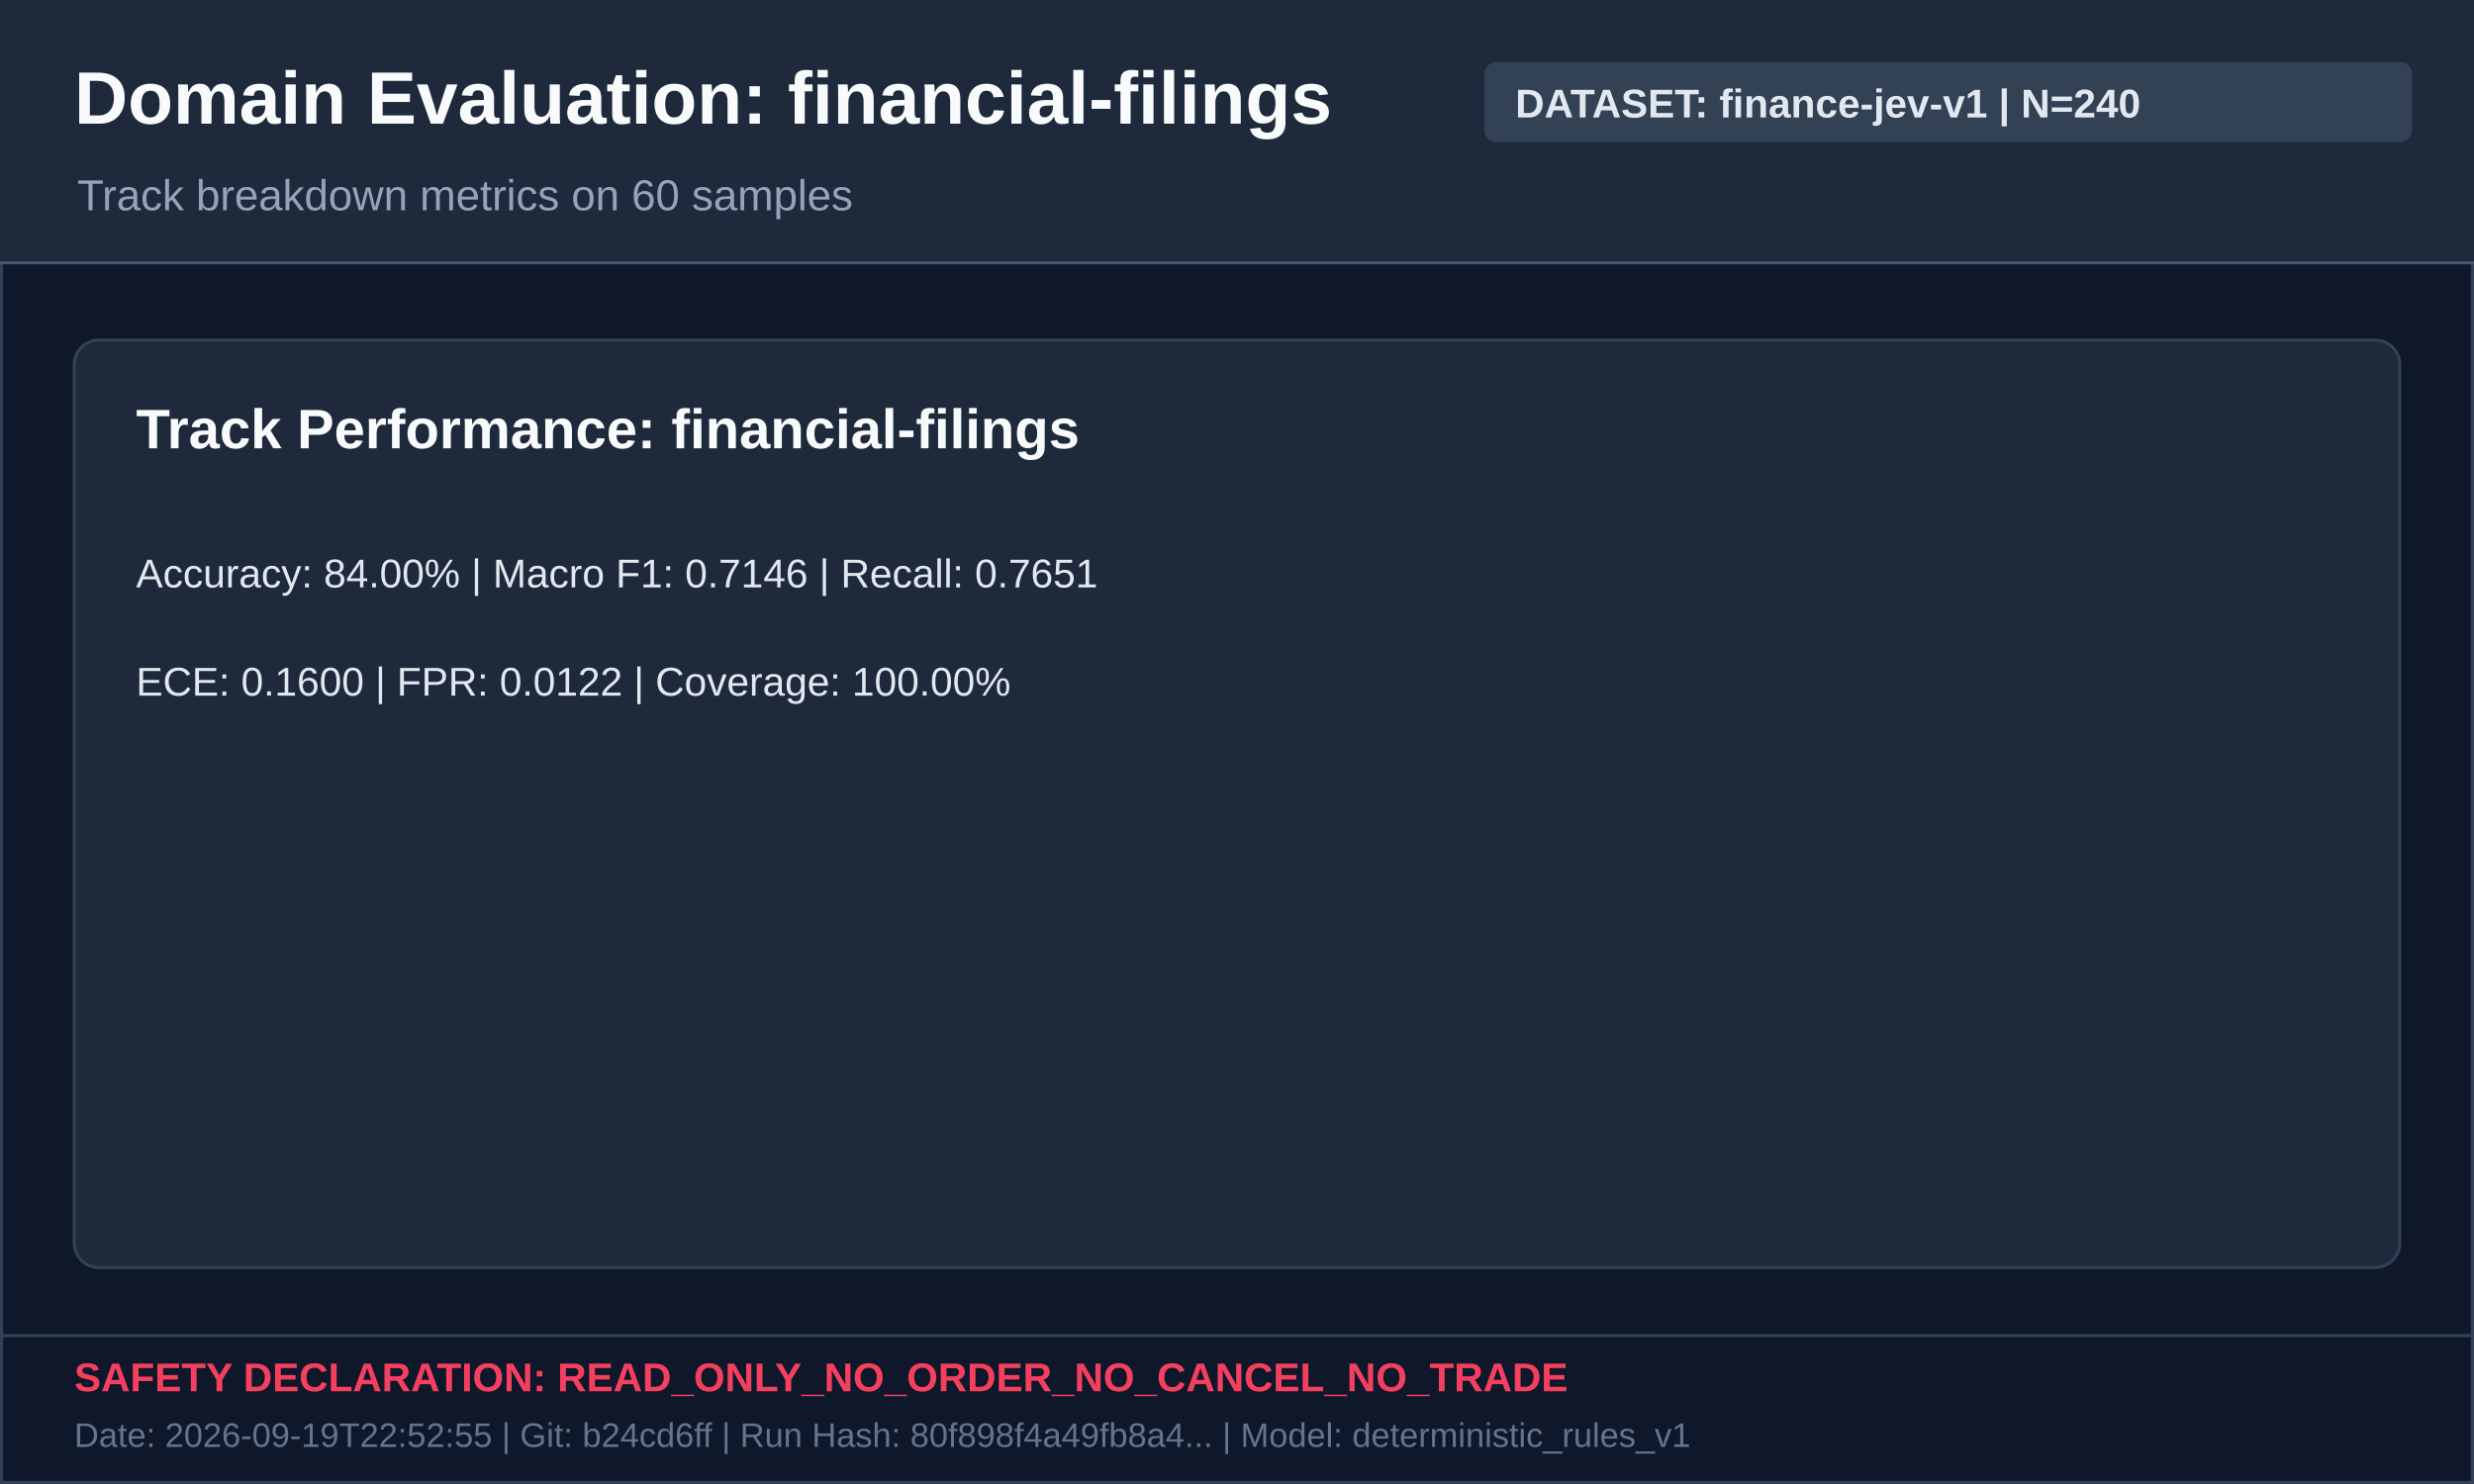
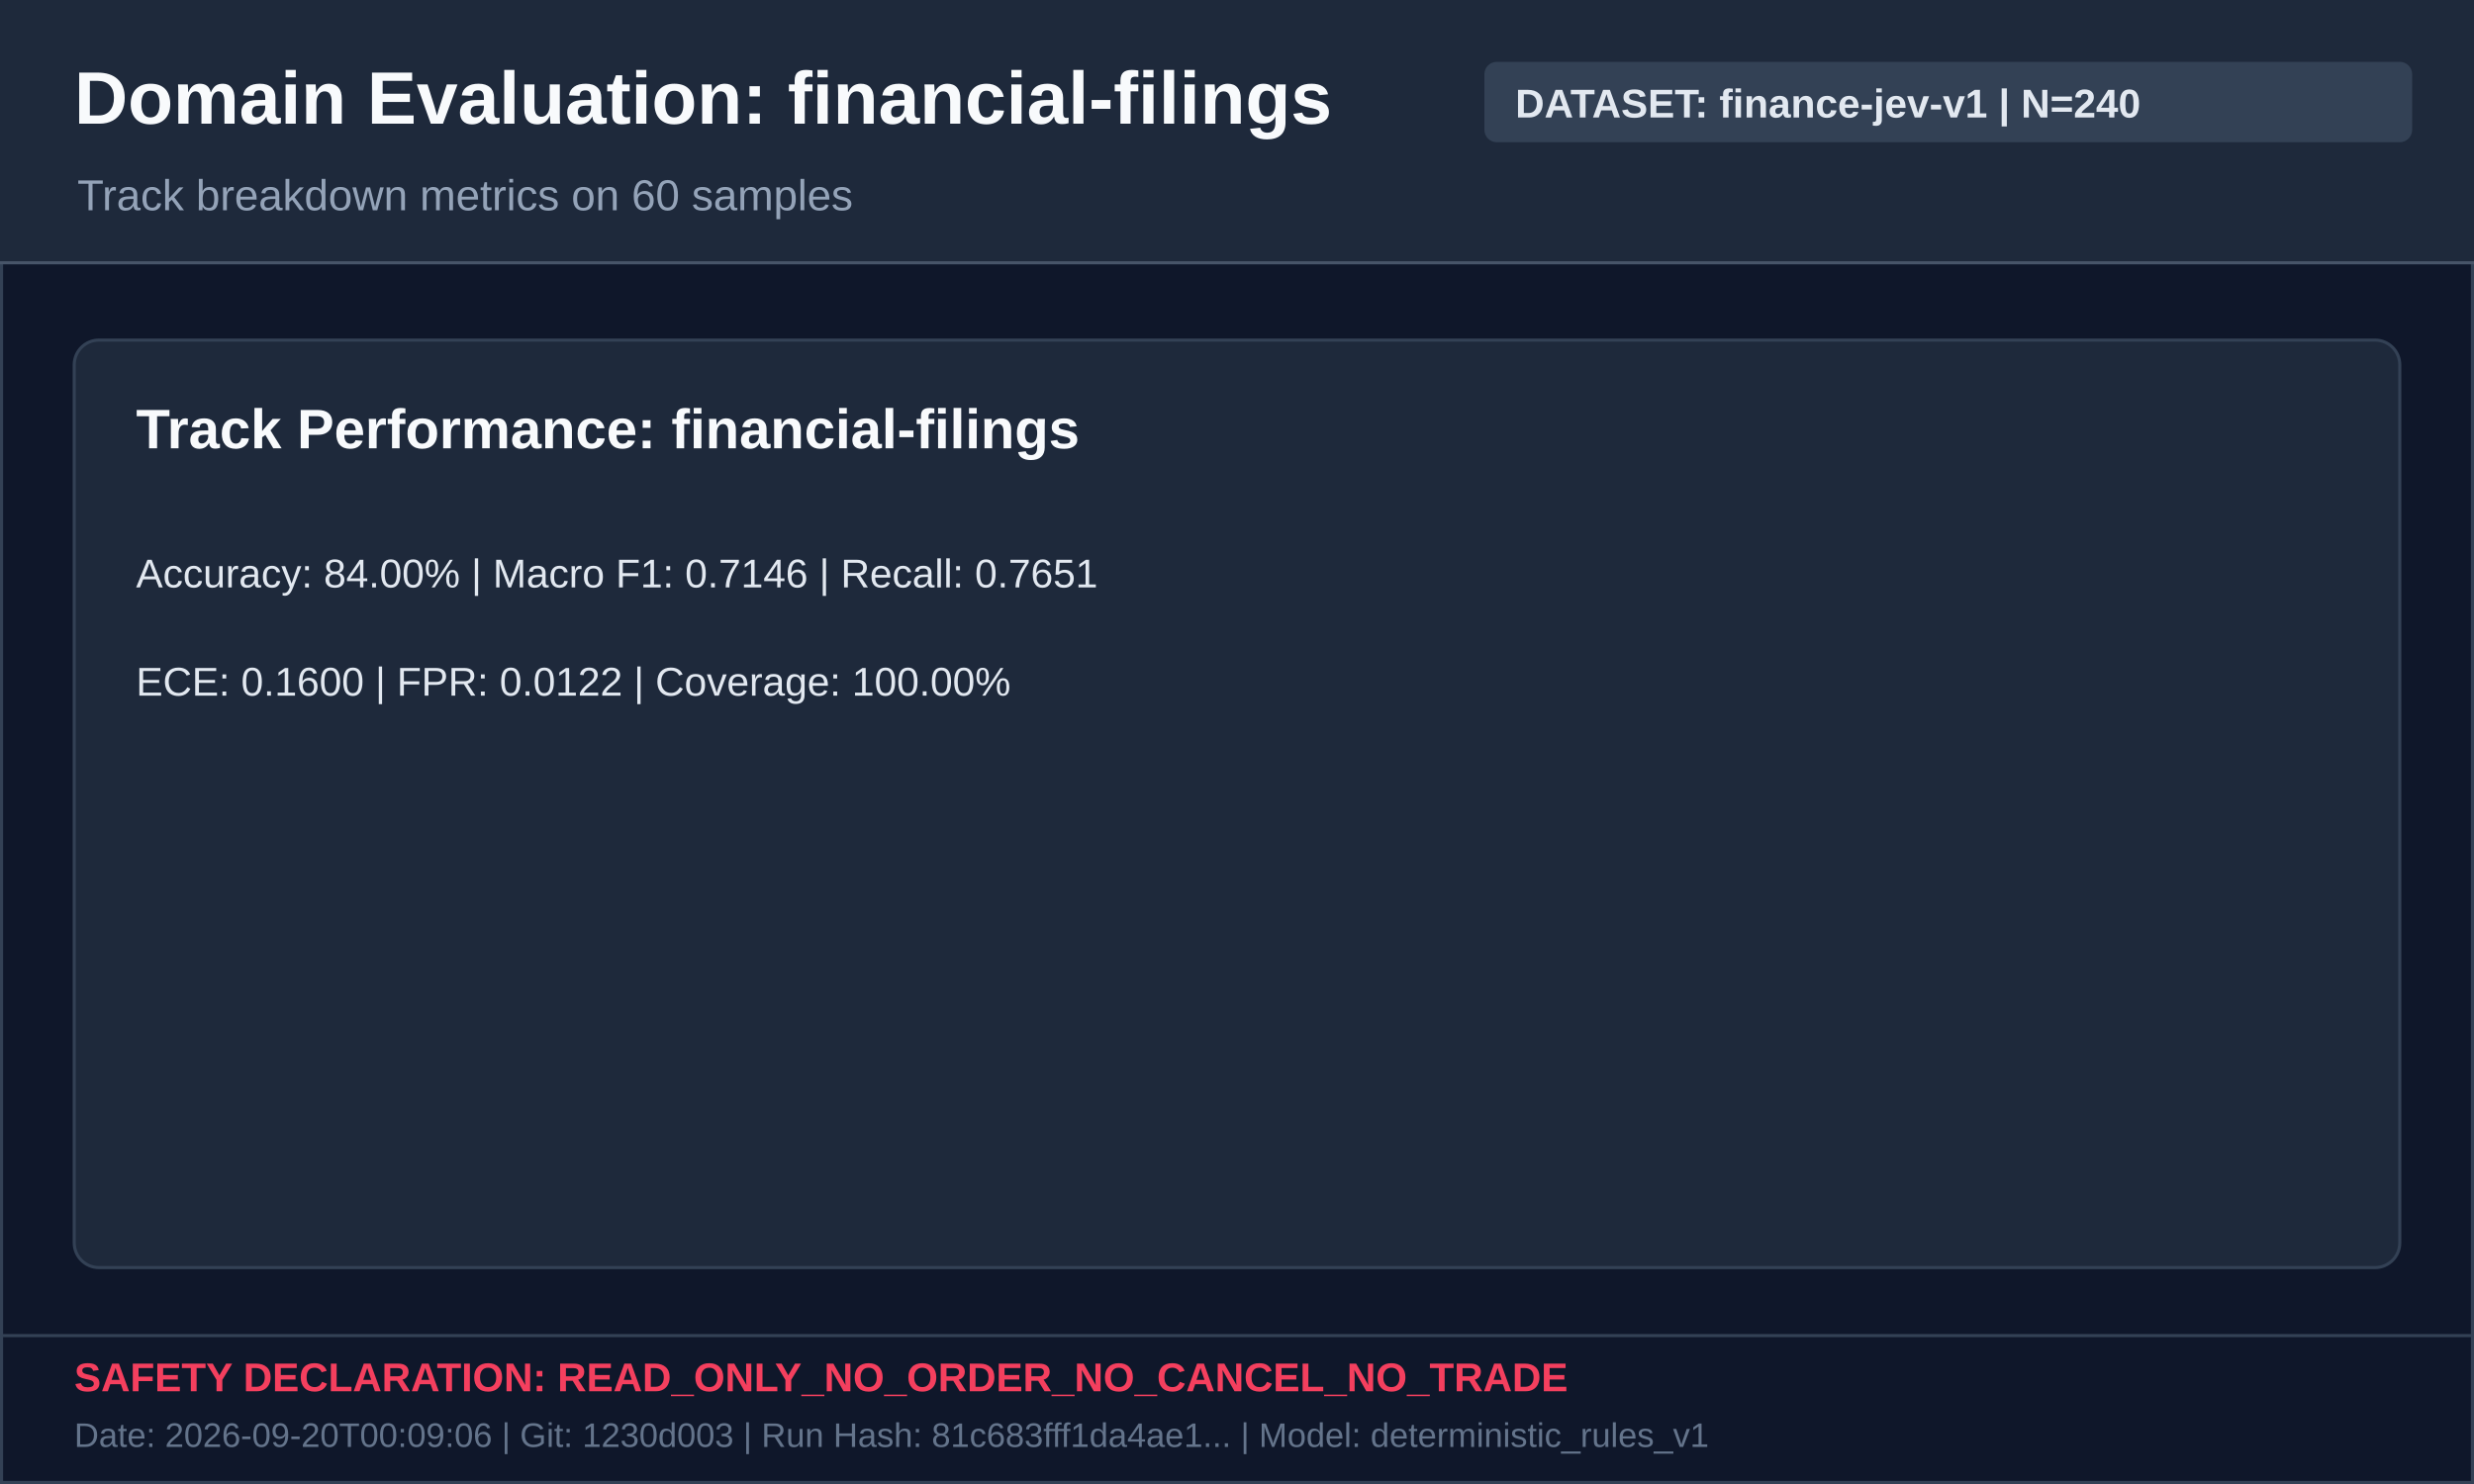
<svg xmlns="http://www.w3.org/2000/svg" width="800" height="480" viewBox="0 0 800 480">
  <style>
    .title { font-family: -apple-system, BlinkMacSystemFont, 'Segoe UI', Arial, sans-serif; font-size: 24px; font-weight: bold; fill: #f8fafc; }
    .subtitle { font-family: -apple-system, BlinkMacSystemFont, 'Segoe UI', Arial, sans-serif; font-size: 14px; fill: #94a3b8; }
    .heading { font-family: -apple-system, BlinkMacSystemFont, 'Segoe UI', Arial, sans-serif; font-size: 18px; font-weight: bold; fill: #f8fafc; }
    .body { font-family: -apple-system, BlinkMacSystemFont, 'Segoe UI', Arial, sans-serif; font-size: 13px; fill: #e2e8f0; }
    .meta { font-family: -apple-system, BlinkMacSystemFont, 'Segoe UI', Arial, sans-serif; font-size: 11px; fill: #64748b; }
    .safety { font-family: -apple-system, BlinkMacSystemFont, 'Segoe UI', Arial, sans-serif; font-size: 13px; font-weight: bold; fill: #f43f5e; }
  </style>
  <rect width="800" height="480" fill="#0f172a" stroke="#334155" stroke-width="2" />
  <rect width="800" height="85" fill="#1e293b" />
  <line x1="0" y1="85" x2="800" y2="85" stroke="#475569" stroke-width="1" />
  <rect x="480" y="20" width="300" height="26" rx="4" fill="#334155" />
  <text x="490" y="38" class="body" font-weight="bold">DATASET: finance-jev-v1 | N=240</text>
  <text x="24" y="40" class="title">Domain Evaluation: financial-filings</text>
  <text x="25" y="68" class="subtitle">Track breakdown metrics on 60 samples</text>
  <rect x="24" y="110" width="752" height="300" rx="8" fill="#1e293b" stroke="#334155" />
  <text x="44" y="145" class="heading">Track Performance: financial-filings</text>
  <text x="44" y="190" class="body">Accuracy: 84.00%  |  Macro F1: 0.7146  |  Recall: 0.7651</text>
  <text x="44" y="225" class="body">ECE: 0.1600  |  FPR: 0.0122  |  Coverage: 100.00%</text>
  <line x1="0" y1="432" x2="800" y2="432" stroke="#334155" stroke-width="1" />
  <text x="24" y="450" class="safety">SAFETY DECLARATION: READ_ONLY_NO_ORDER_NO_CANCEL_NO_TRADE</text>
-   <text x="24" y="468" class="meta">Date: 2026-09-19T22:52:55 | Git: b24cd6ff | Run Hash: 80f898f4a49fb8a4... | Model: deterministic_rules_v1</text>
+   <text x="24" y="468" class="meta">Date: 2026-09-20T00:09:06 | Git: 1230d003 | Run Hash: 81c683fff1da4ae1... | Model: deterministic_rules_v1</text>
</svg>
